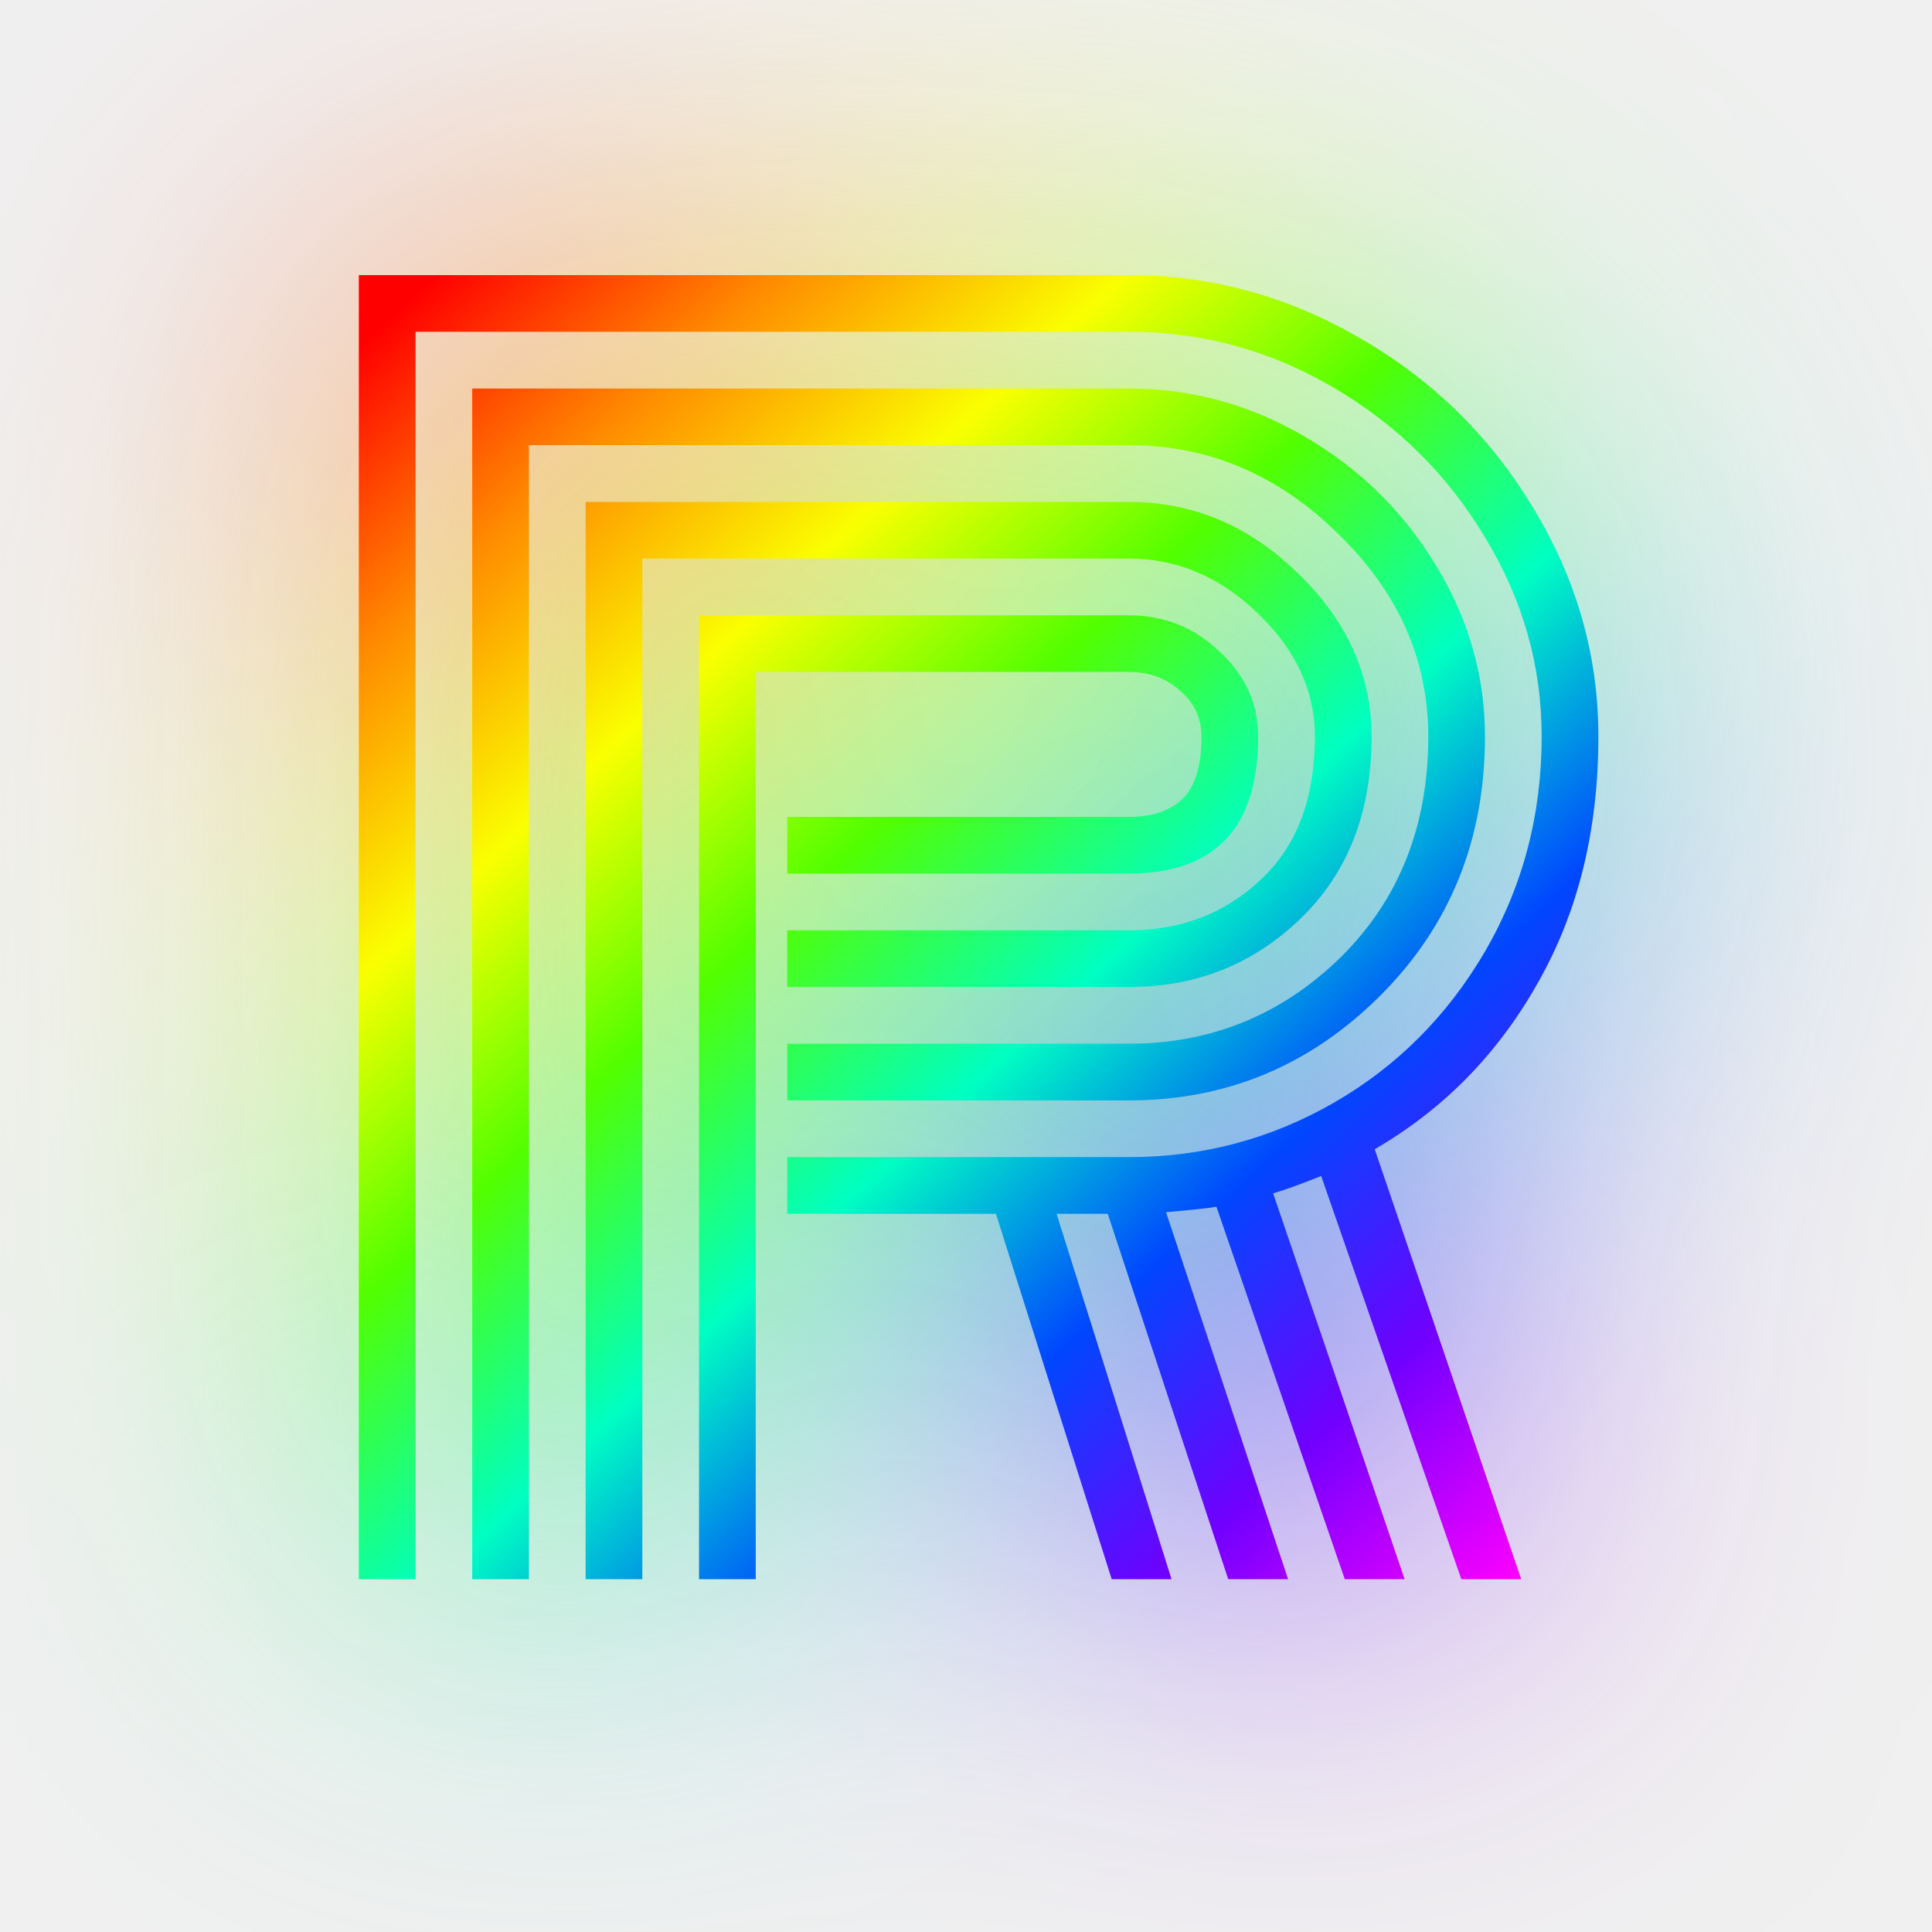
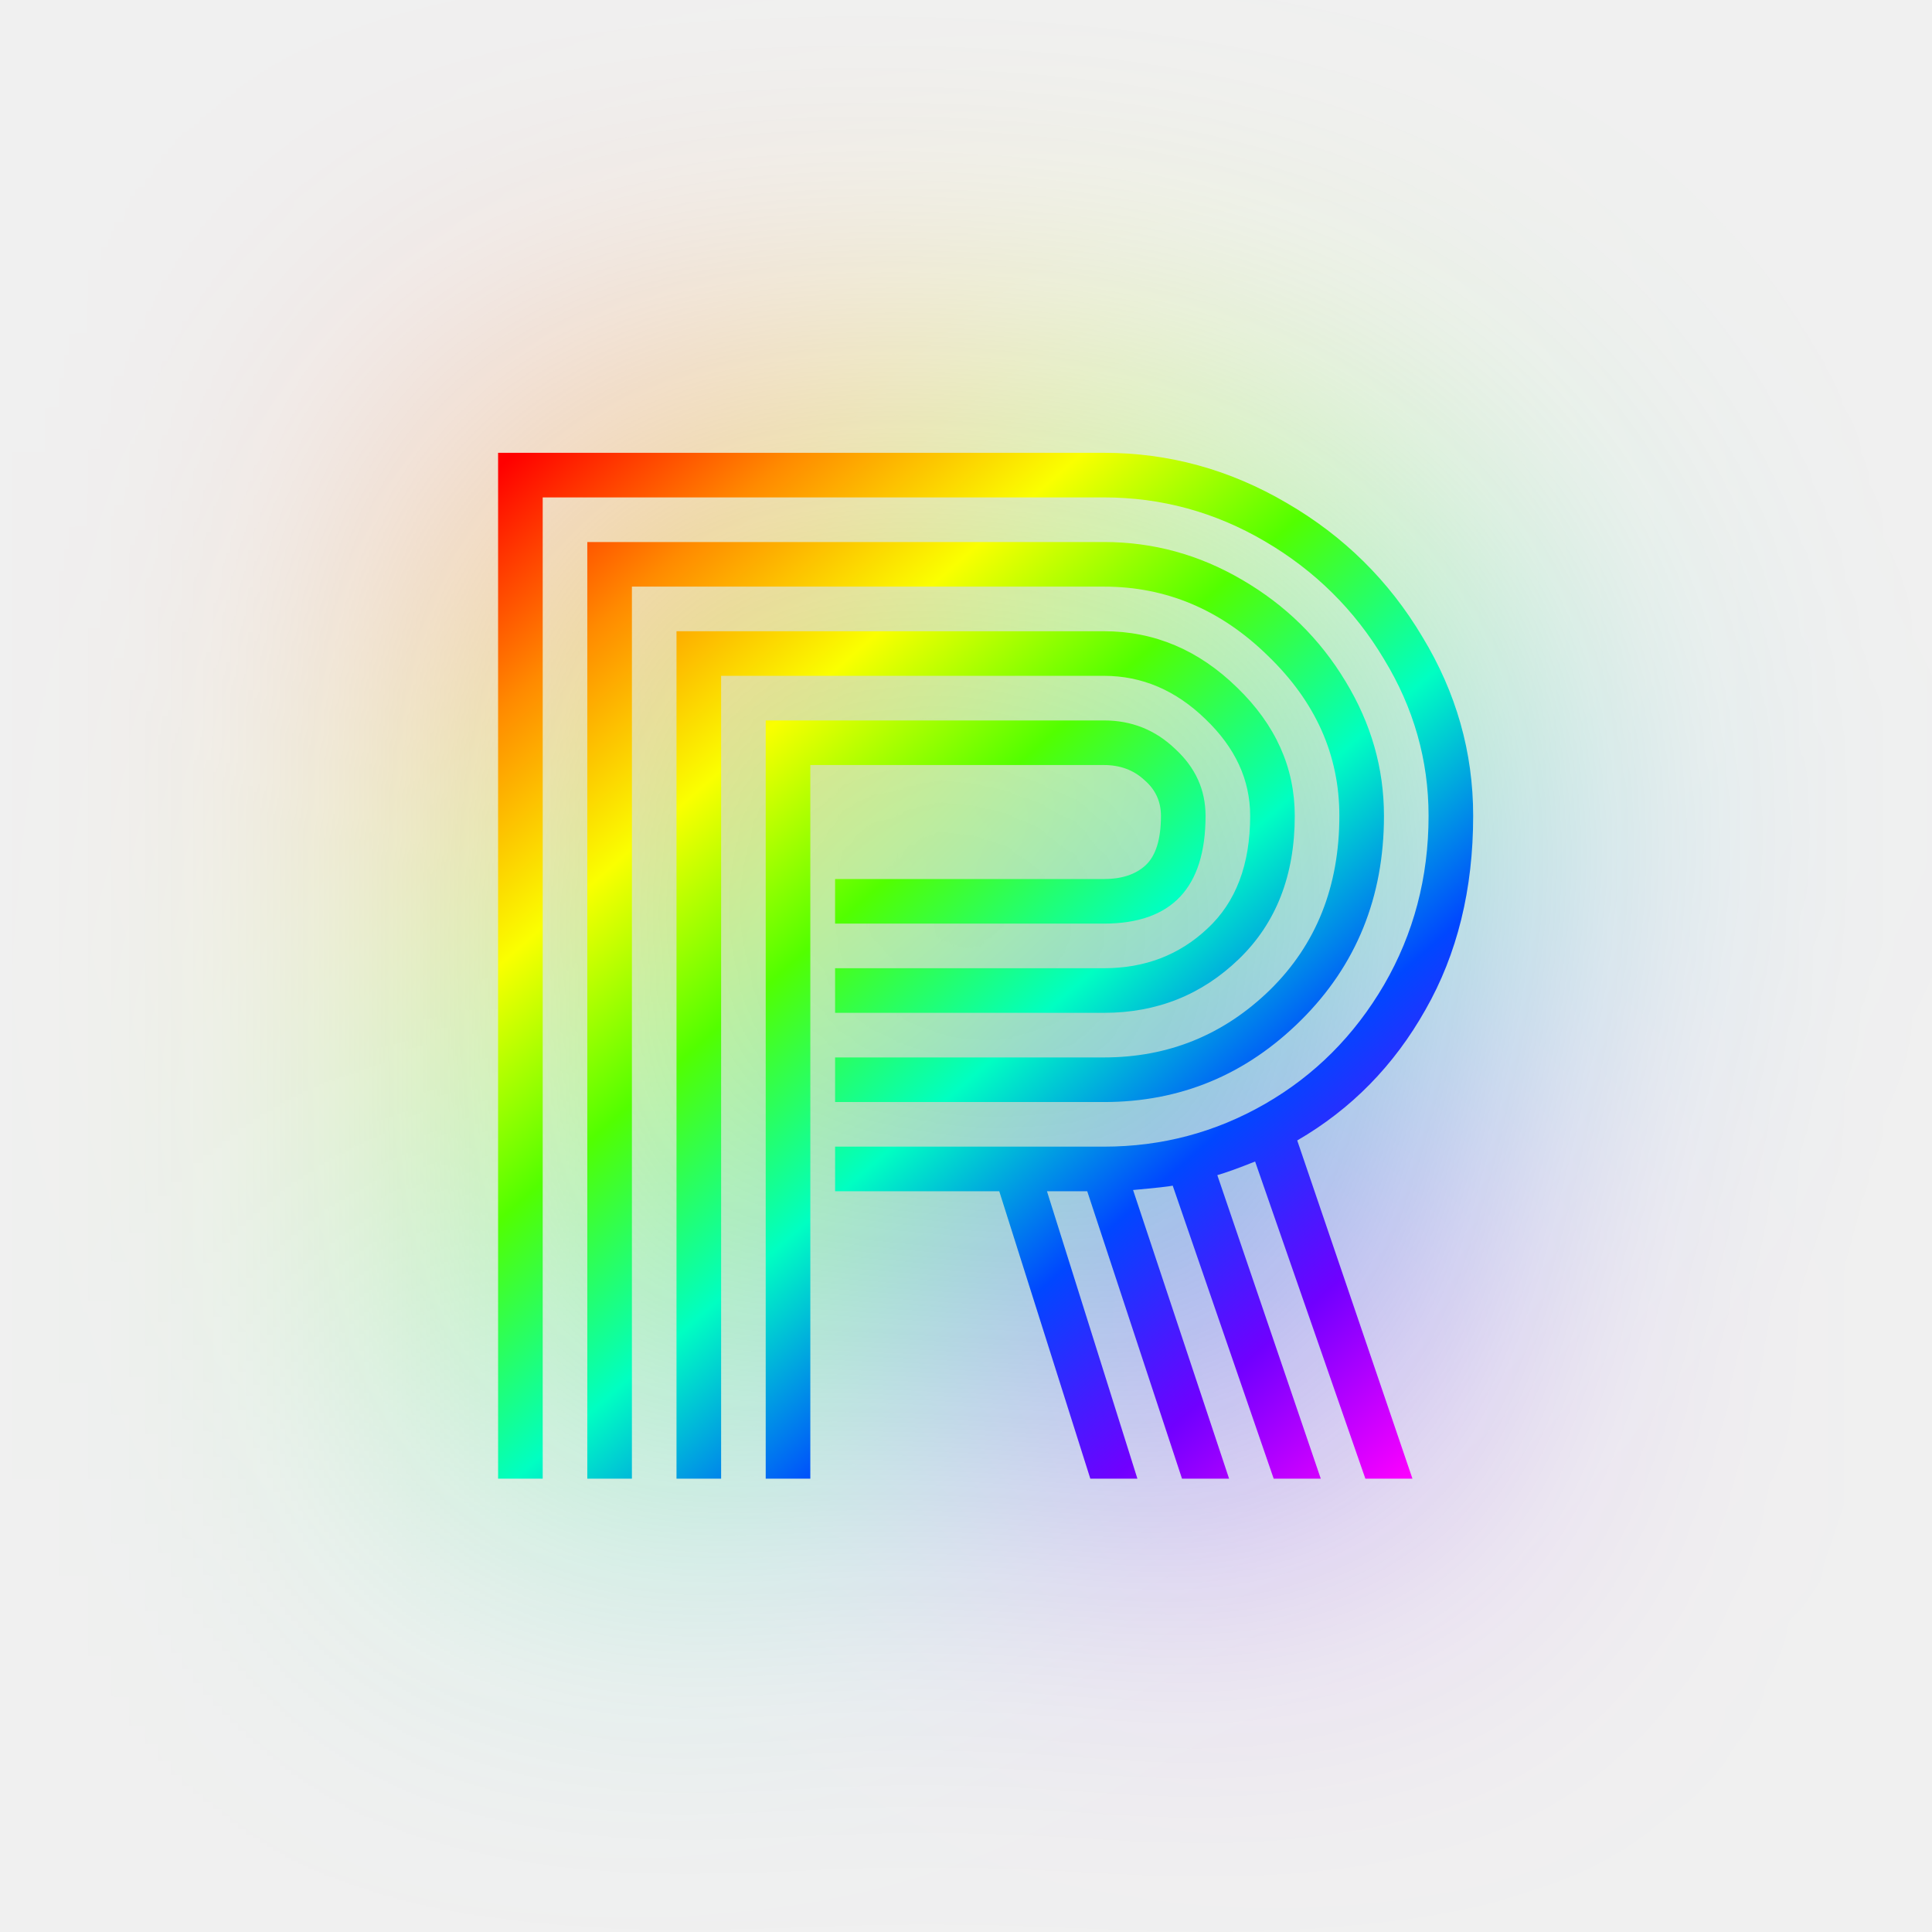
- <svg xmlns="http://www.w3.org/2000/svg" width="115" height="115" viewBox="0 0 115 115" fill="none">
-   <g filter="url(#filter0_f_355_8)">
-     <path d="M46.859 55.375H67.203C70.297 55.375 72.906 54.375 75.031 52.375C77.188 50.375 78.266 47.531 78.266 43.844C78.266 41.125 77.141 38.688 74.891 36.531C72.641 34.344 70.078 33.25 67.203 33.25H38.234V94H34.859V29.875H67.203C71.016 29.875 74.375 31.297 77.281 34.141C80.188 36.953 81.641 40.188 81.641 43.844C81.641 48.344 80.234 51.953 77.422 54.672C74.609 57.391 71.203 58.75 67.203 58.75H46.859V55.375ZM46.859 62.125H67.203C72.078 62.125 76.266 60.422 79.766 57.016C83.266 53.578 85.016 49.188 85.016 43.844C85.016 39.25 83.219 35.219 79.625 31.75C76.062 28.25 71.922 26.5 67.203 26.5H31.484V94H28.109V23.125H67.203C70.922 23.125 74.406 24.078 77.656 25.984C80.938 27.891 83.547 30.453 85.484 33.672C87.422 36.859 88.391 40.25 88.391 43.844C88.391 50 86.297 55.156 82.109 59.312C77.953 63.438 72.984 65.5 67.203 65.5H46.859V62.125ZM46.859 68.875H67.203C71.578 68.875 75.641 67.797 79.391 65.641C83.141 63.484 86.141 60.484 88.391 56.641C90.641 52.766 91.766 48.5 91.766 43.844C91.766 39.625 90.641 35.672 88.391 31.984C86.172 28.266 83.172 25.297 79.391 23.078C75.609 20.859 71.547 19.75 67.203 19.75H24.734V94H21.359V16.375H67.203C72.109 16.375 76.719 17.641 81.031 20.172C85.344 22.672 88.766 26.047 91.297 30.297C93.859 34.516 95.141 39.031 95.141 43.844C95.141 49.406 93.938 54.297 91.531 58.516C89.156 62.734 85.922 66.031 81.828 68.406L90.547 94H86.984L78.641 70C77.391 70.5 76.438 70.844 75.781 71.031L83.609 94H80.047L72.406 71.828C72.125 71.891 71.125 72 69.406 72.156L76.672 94H73.109L65.938 72.25H62.891L69.734 94H66.172L59.281 72.25H46.859V68.875ZM44.984 94H41.609V36.625H67.203C69.297 36.625 71.094 37.344 72.594 38.781C74.125 40.188 74.891 41.875 74.891 43.844C74.891 49.281 72.328 52 67.203 52H46.859V48.625H67.203C68.547 48.625 69.594 48.281 70.344 47.594C71.125 46.875 71.516 45.625 71.516 43.844C71.516 42.75 71.094 41.844 70.25 41.125C69.438 40.375 68.422 40 67.203 40H44.984V94Z" fill="url(#paint0_linear_355_8)" />
+ <svg xmlns="http://www.w3.org/2000/svg" width="512" height="512" viewBox="0 0 512 512" fill="none">
+   <g clip-path="url(#clip0_355_3)">
+     <g filter="url(#filter0_f_355_3)">
+       <path d="M221.309 256.59H292.559C303.395 256.59 312.533 253.088 319.976 246.083C327.528 239.079 331.304 229.119 331.304 216.204C331.304 206.682 327.363 198.145 319.483 190.594C311.603 182.932 302.628 179.102 292.559 179.102H191.102V391.867H179.281V167.281H292.559C305.912 167.281 317.677 172.261 327.856 182.221C338.035 192.071 343.124 203.399 343.124 216.204C343.124 231.965 338.199 244.606 328.349 254.128C318.498 263.65 306.568 268.411 292.559 268.411H221.309V256.59ZM221.309 280.231H292.559C309.633 280.231 324.299 274.266 336.557 262.336C348.815 250.297 354.944 234.92 354.944 216.204C354.944 200.115 348.651 185.997 336.065 173.848C323.588 161.59 309.086 155.461 292.559 155.461H167.461V391.867H155.641V143.641H292.559C305.583 143.641 317.787 146.979 329.169 153.655C340.661 160.331 349.8 169.306 356.586 180.579C363.372 191.743 366.765 203.618 366.765 216.204C366.765 237.765 359.432 255.824 344.766 270.381C330.209 284.828 312.807 292.051 292.559 292.051H221.309V280.231ZM221.309 303.872H292.559C307.882 303.872 322.11 300.096 335.244 292.544C348.377 284.992 358.884 274.485 366.765 261.023C374.645 247.451 378.585 232.512 378.585 216.204C378.585 201.429 374.645 187.584 366.765 174.669C358.994 161.645 348.487 151.247 335.244 143.476C322.001 135.706 307.772 131.82 292.559 131.82H143.82V391.867H132V120H292.559C309.742 120 325.886 124.433 340.99 133.298C356.093 142.054 368.078 153.874 376.943 168.759C385.918 183.534 390.405 199.349 390.405 216.204C390.405 235.686 386.191 252.814 377.764 267.59C369.446 282.365 358.118 293.912 343.781 302.23L374.316 391.867H361.839L332.617 307.812C328.239 309.563 324.901 310.767 322.603 311.423L350.019 391.867H337.542L310.782 314.214C309.797 314.433 306.295 314.816 300.275 315.363L325.722 391.867H313.245L288.127 315.692H277.456L301.424 391.867H288.947L264.814 315.692H221.309V303.872ZM214.742 391.867H202.922V190.922H292.559C299.892 190.922 306.185 193.439 311.439 198.474C316.802 203.399 319.483 209.309 319.483 216.204C319.483 235.248 310.509 244.77 292.559 244.77H221.309V232.95H292.559C297.265 232.95 300.932 231.746 303.559 229.338C306.295 226.821 307.663 222.443 307.663 216.204C307.663 212.374 306.185 209.2 303.23 206.682C300.385 204.056 296.828 202.742 292.559 202.742H214.742V391.867Z" fill="url(#paint0_linear_355_3)" />
+     </g>
+     <path d="M221.309 256.59H292.559C303.395 256.59 312.533 253.088 319.976 246.083C327.528 239.079 331.304 229.119 331.304 216.204C331.304 206.682 327.363 198.145 319.483 190.594C311.603 182.932 302.628 179.102 292.559 179.102H191.102V391.867H179.281V167.281H292.559C305.912 167.281 317.677 172.261 327.856 182.221C338.035 192.071 343.124 203.399 343.124 216.204C343.124 231.965 338.199 244.606 328.349 254.128C318.498 263.65 306.568 268.411 292.559 268.411H221.309V256.59ZM221.309 280.231H292.559C309.633 280.231 324.299 274.266 336.557 262.336C348.815 250.297 354.944 234.92 354.944 216.204C354.944 200.115 348.651 185.997 336.065 173.848C323.588 161.59 309.086 155.461 292.559 155.461H167.461V391.867H155.641V143.641H292.559C305.583 143.641 317.787 146.979 329.169 153.655C340.661 160.331 349.8 169.306 356.586 180.579C363.372 191.743 366.765 203.618 366.765 216.204C366.765 237.765 359.432 255.824 344.766 270.381C330.209 284.828 312.807 292.051 292.559 292.051H221.309V280.231ZM221.309 303.872H292.559C307.882 303.872 322.11 300.096 335.244 292.544C348.377 284.992 358.884 274.485 366.765 261.023C374.645 247.451 378.585 232.512 378.585 216.204C378.585 201.429 374.645 187.584 366.765 174.669C358.994 161.645 348.487 151.247 335.244 143.476C322.001 135.706 307.772 131.82 292.559 131.82H143.82V391.867H132V120H292.559C309.742 120 325.886 124.433 340.99 133.298C356.093 142.054 368.078 153.874 376.943 168.759C385.918 183.534 390.405 199.349 390.405 216.204C390.405 235.686 386.191 252.814 377.764 267.59C369.446 282.365 358.118 293.912 343.781 302.23L374.316 391.867H361.839L332.617 307.812C328.239 309.563 324.901 310.767 322.603 311.423L350.019 391.867H337.542L310.782 314.214C309.797 314.433 306.295 314.816 300.275 315.363L325.722 391.867H313.245L288.127 315.692H277.456L301.424 391.867H288.947L264.814 315.692H221.309V303.872ZM214.742 391.867H202.922V190.922H292.559C299.892 190.922 306.185 193.439 311.439 198.474C316.802 203.399 319.483 209.309 319.483 216.204C319.483 235.248 310.509 244.77 292.559 244.77H221.309V232.95H292.559C297.265 232.95 300.932 231.746 303.559 229.338C306.295 226.821 307.663 222.443 307.663 216.204C307.663 212.374 306.185 209.2 303.23 206.682C300.385 204.056 296.828 202.742 292.559 202.742H214.742V391.867Z" fill="url(#paint1_linear_355_3)" />
  </g>
-   <path d="M46.859 55.375H67.203C70.297 55.375 72.906 54.375 75.031 52.375C77.188 50.375 78.266 47.531 78.266 43.844C78.266 41.125 77.141 38.688 74.891 36.531C72.641 34.344 70.078 33.25 67.203 33.25H38.234V94H34.859V29.875H67.203C71.016 29.875 74.375 31.297 77.281 34.141C80.188 36.953 81.641 40.188 81.641 43.844C81.641 48.344 80.234 51.953 77.422 54.672C74.609 57.391 71.203 58.75 67.203 58.75H46.859V55.375ZM46.859 62.125H67.203C72.078 62.125 76.266 60.422 79.766 57.016C83.266 53.578 85.016 49.188 85.016 43.844C85.016 39.25 83.219 35.219 79.625 31.75C76.062 28.25 71.922 26.5 67.203 26.5H31.484V94H28.109V23.125H67.203C70.922 23.125 74.406 24.078 77.656 25.984C80.938 27.891 83.547 30.453 85.484 33.672C87.422 36.859 88.391 40.25 88.391 43.844C88.391 50 86.297 55.156 82.109 59.312C77.953 63.438 72.984 65.5 67.203 65.5H46.859V62.125ZM46.859 68.875H67.203C71.578 68.875 75.641 67.797 79.391 65.641C83.141 63.484 86.141 60.484 88.391 56.641C90.641 52.766 91.766 48.5 91.766 43.844C91.766 39.625 90.641 35.672 88.391 31.984C86.172 28.266 83.172 25.297 79.391 23.078C75.609 20.859 71.547 19.75 67.203 19.75H24.734V94H21.359V16.375H67.203C72.109 16.375 76.719 17.641 81.031 20.172C85.344 22.672 88.766 26.047 91.297 30.297C93.859 34.516 95.141 39.031 95.141 43.844C95.141 49.406 93.938 54.297 91.531 58.516C89.156 62.734 85.922 66.031 81.828 68.406L90.547 94H86.984L78.641 70C77.391 70.5 76.438 70.844 75.781 71.031L83.609 94H80.047L72.406 71.828C72.125 71.891 71.125 72 69.406 72.156L76.672 94H73.109L65.938 72.25H62.891L69.734 94H66.172L59.281 72.25H46.859V68.875ZM44.984 94H41.609V36.625H67.203C69.297 36.625 71.094 37.344 72.594 38.781C74.125 40.188 74.891 41.875 74.891 43.844C74.891 49.281 72.328 52 67.203 52H46.859V48.625H67.203C68.547 48.625 69.594 48.281 70.344 47.594C71.125 46.875 71.516 45.625 71.516 43.844C71.516 42.75 71.094 41.844 70.25 41.125C69.438 40.375 68.422 40 67.203 40H44.984V94Z" fill="url(#paint1_linear_355_8)" />
  <defs>
-     <filter id="filter0_f_355_8" x="-8.641" y="-13.625" width="133.781" height="137.625" filterUnits="userSpaceOnUse" color-interpolation-filters="sRGB">
+     <filter id="filter0_f_355_3" x="-18" y="-30" width="558.404" height="571.867" filterUnits="userSpaceOnUse" color-interpolation-filters="sRGB">
      <feFlood flood-opacity="0" result="BackgroundImageFix" />
      <feBlend mode="normal" in="SourceGraphic" in2="BackgroundImageFix" result="shape" />
-       <feGaussianBlur stdDeviation="15" result="effect1_foregroundBlur_355_8" />
+       <feGaussianBlur stdDeviation="75" result="effect1_foregroundBlur_355_3" />
    </filter>
-     <linearGradient id="paint0_linear_355_8" x1="22" y1="20" x2="90" y2="94" gradientUnits="userSpaceOnUse">
+     <linearGradient id="paint0_linear_355_3" x1="137.91" y1="131.856" x2="368.409" y2="391.867" gradientUnits="userSpaceOnUse">
      <stop stop-color="#FF0000" />
      <stop offset="0.135" stop-color="#FF8A00" />
      <stop offset="0.276" stop-color="#FAFF00" />
      <stop offset="0.417" stop-color="#52FF00" />
      <stop offset="0.568" stop-color="#00FFC2" />
      <stop offset="0.719" stop-color="#0047FF" />
      <stop offset="0.859" stop-color="#7000FF" />
      <stop offset="1" stop-color="#FA00FF" />
    </linearGradient>
-     <linearGradient id="paint1_linear_355_8" x1="22" y1="20" x2="90" y2="94" gradientUnits="userSpaceOnUse">
+     <linearGradient id="paint1_linear_355_3" x1="134.548" y1="121.769" x2="371.772" y2="391.867" gradientUnits="userSpaceOnUse">
      <stop stop-color="#FF0000" />
      <stop offset="0.135" stop-color="#FF8A00" />
      <stop offset="0.276" stop-color="#FAFF00" />
      <stop offset="0.417" stop-color="#52FF00" />
      <stop offset="0.568" stop-color="#00FFC2" />
      <stop offset="0.719" stop-color="#0047FF" />
      <stop offset="0.859" stop-color="#7000FF" />
      <stop offset="1" stop-color="#FA00FF" />
    </linearGradient>
+     <clipPath id="clip0_355_3">
+       <rect width="512" height="512" fill="white" />
+     </clipPath>
  </defs>
</svg>
